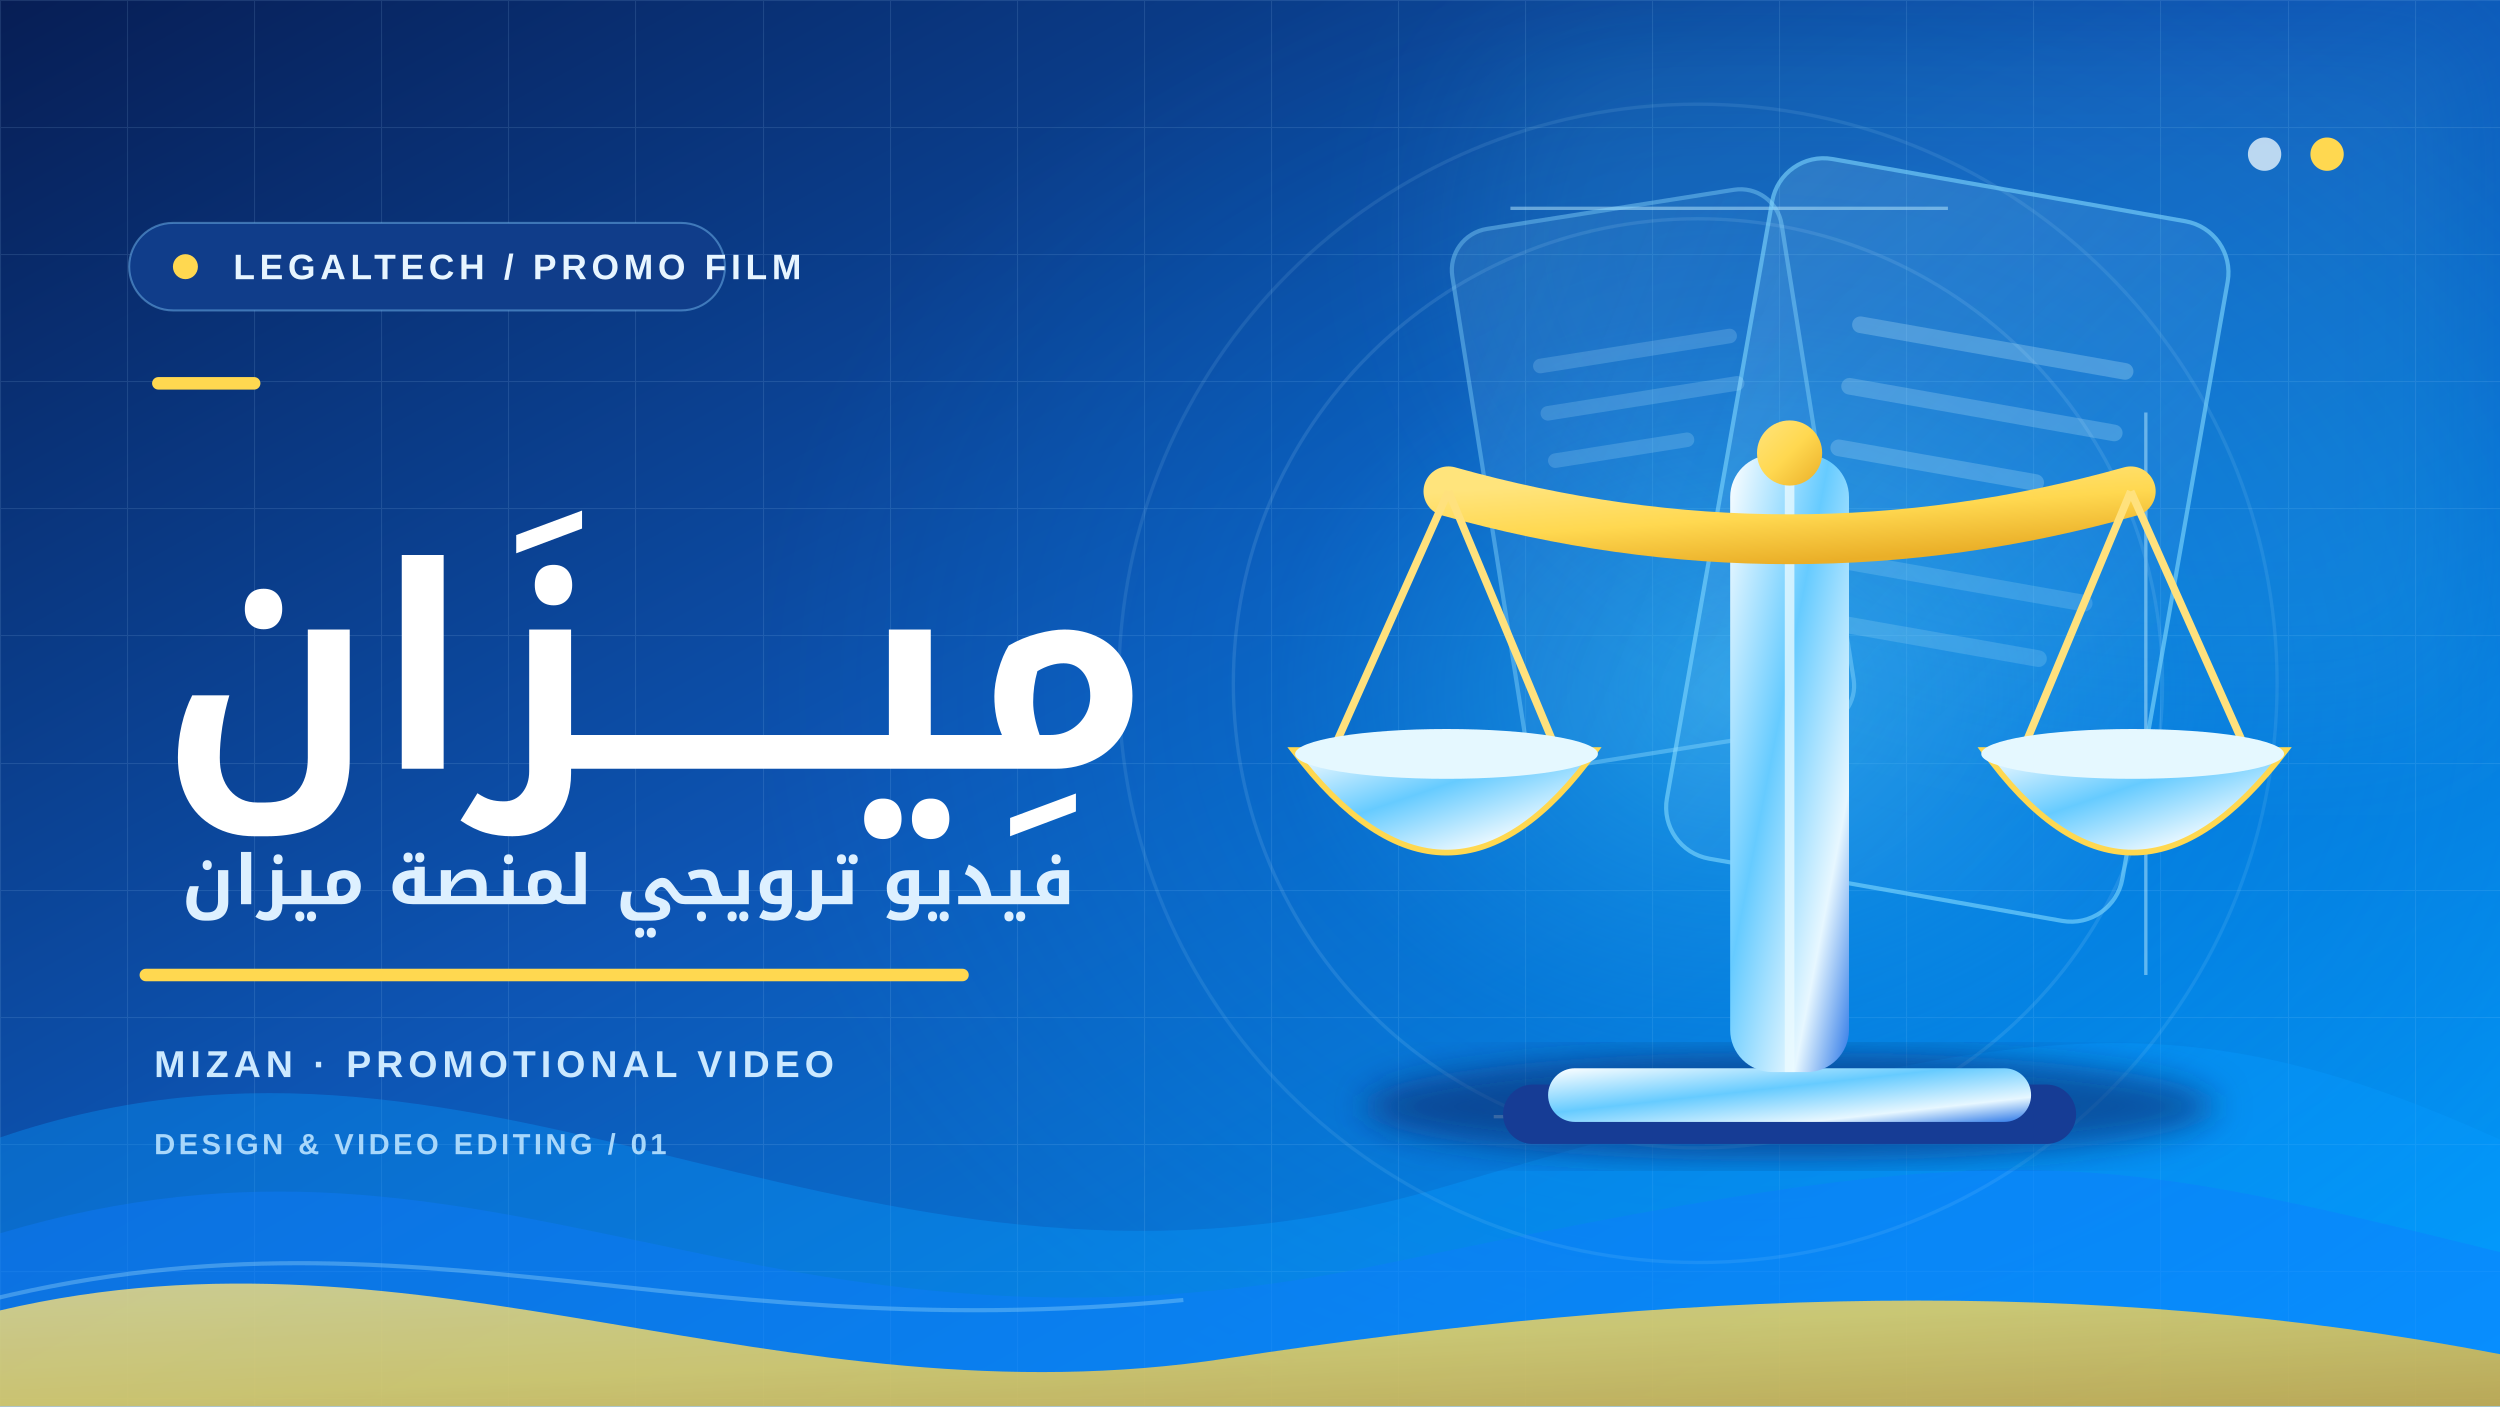
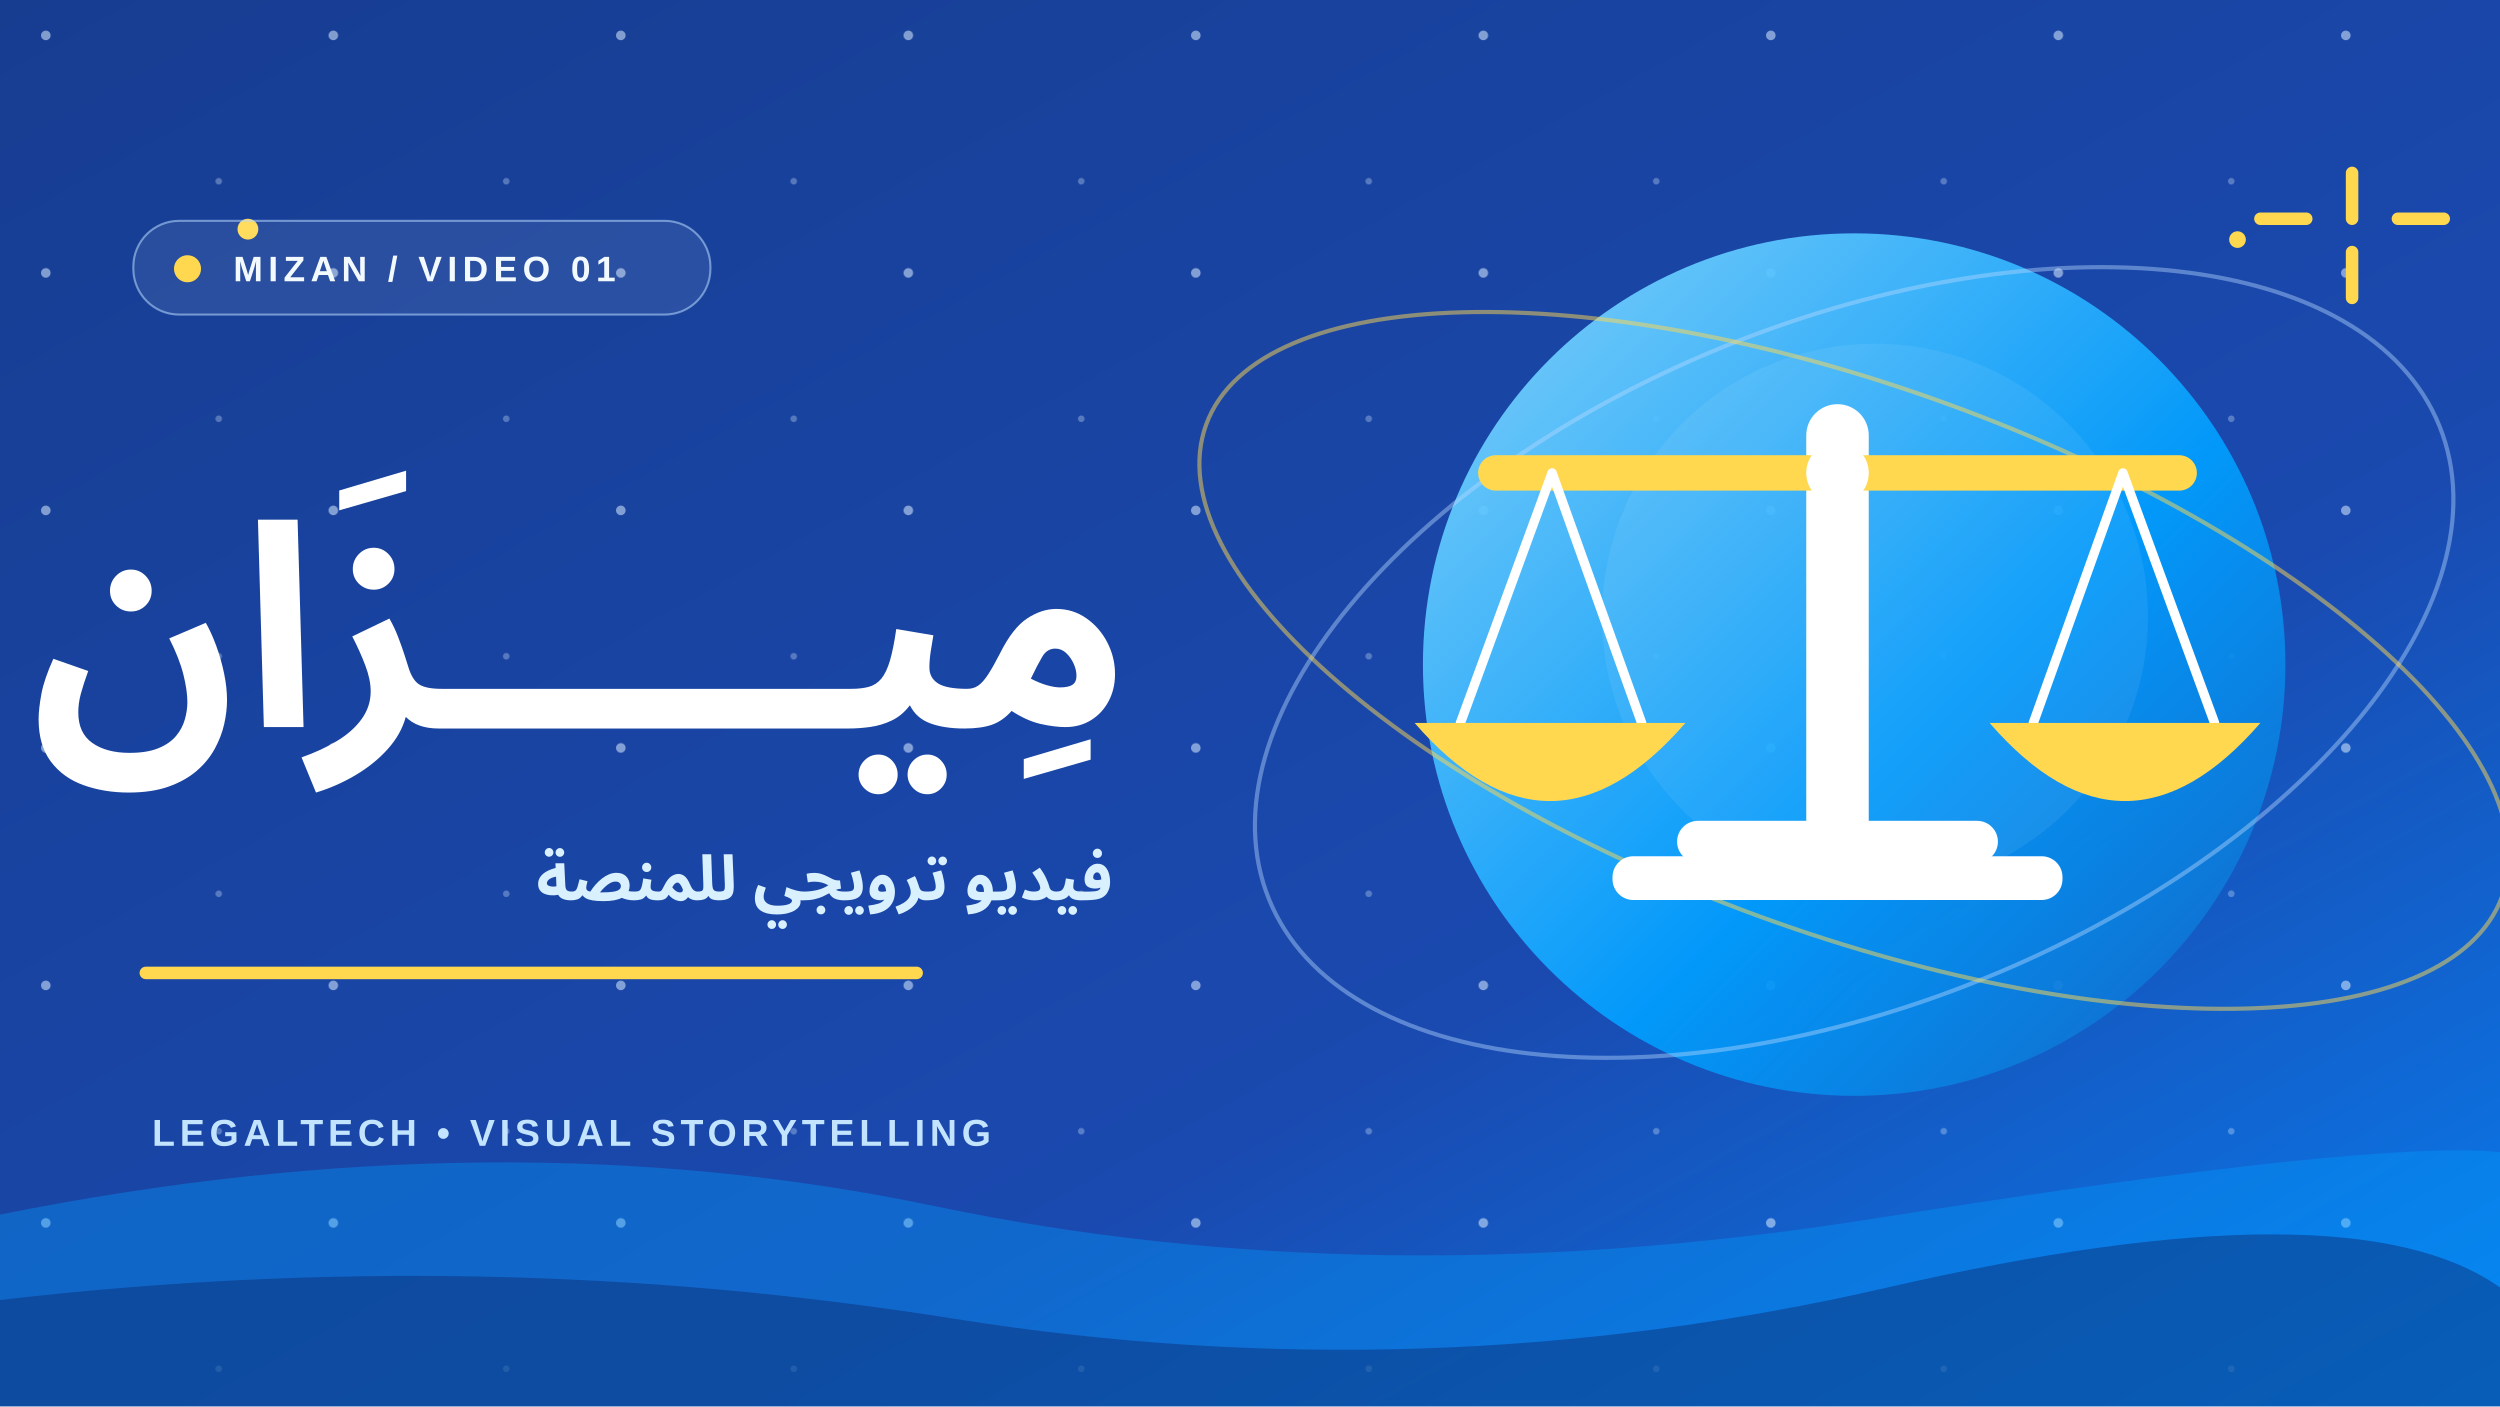
<svg xmlns="http://www.w3.org/2000/svg" viewBox="0 0 1200 675" role="img" aria-labelledby="title desc">
  <defs>
    <linearGradient id="bg" x1="0" y1="0" x2="1" y2="1">
-       <stop stop-color="#071E55" />
-       <stop offset=".46" stop-color="#0D55B4" />
-       <stop offset="1" stop-color="#009EFF" />
+       <stop stop-color="#173D91" />
+       <stop offset=".65" stop-color="#1A49AF" />
+       <stop offset="1" stop-color="#087DEE" />
    </linearGradient>
-     <radialGradient id="glow">
-       <stop stop-color="#38C9FF" stop-opacity=".55" />
-       <stop offset=".48" stop-color="#009EFF" stop-opacity=".16" />
-       <stop offset="1" stop-color="#009EFF" stop-opacity="0" />
-     </radialGradient>
-     <linearGradient id="metal" x1="0" y1="0" x2="1" y2="1">
-       <stop stop-color="#FFFFFF" />
-       <stop offset=".42" stop-color="#66CBFF" />
-       <stop offset=".77" stop-color="#E7F7FF" />
-       <stop offset="1" stop-color="#2A76E7" />
+     <linearGradient id="sphere" x1="0" y1="0" x2="1" y2="1">
+       <stop stop-color="#8DDCFF" />
+       <stop offset=".58" stop-color="#009EFF" />
+       <stop offset="1" stop-color="#1662C1" />
    </linearGradient>
-     <linearGradient id="yellow" x1="0" y1="0" x2="1" y2="1">
-       <stop stop-color="#FFE47C" />
-       <stop offset=".5" stop-color="#FFD850" />
-       <stop offset="1" stop-color="#EAAF28" />
-     </linearGradient>
-     <linearGradient id="panel" x1="0" y1="0" x2="1" y2="1">
-       <stop stop-color="#B8EFFF" stop-opacity=".25" />
-       <stop offset="1" stop-color="#64A9F9" stop-opacity=".055" />
-     </linearGradient>
-     <filter id="blur">
-       <feGaussianBlur stdDeviation="35" />
-     </filter>
-     <filter id="soft">
-       <feGaussianBlur stdDeviation="9" />
-     </filter>
-     <pattern id="grid" width="61" height="61" patternUnits="userSpaceOnUse">
-       <path d="M61 0H0V61" fill="none" stroke="#A9DBFF" stroke-width="1" opacity=".13" />
+     <pattern id="stars" width="138" height="114" patternUnits="userSpaceOnUse">
+       <circle cx="22" cy="17" r="2.3" fill="#D9EBFF" opacity=".55" />
+       <circle cx="105" cy="87" r="1.6" fill="#D9EBFF" opacity=".32" />
    </pattern>
  </defs>
  <rect width="1200" height="675" fill="url(#bg)" />
-   <rect width="1200" height="675" fill="url(#grid)" />
-   <ellipse cx="835" cy="332" rx="470" ry="383" fill="url(#glow)" />
-   <ellipse cx="1080" cy="115" rx="380" ry="230" fill="#58D9FF" opacity=".11" filter="url(#blur)" />
-   <path d="M0 546C240 464 416 651 692 570S1042 476 1200 547V675H0Z" fill="#069BFF" opacity=".35" />
-   <path d="M0 592C241 520 362 670 663 607S997 551 1200 601V675H0Z" fill="#107AFF" opacity=".4" />
-   <path d="M0 629C204 581 373 685 589 652S1003 612 1200 650V675H0Z" fill="url(#yellow)" opacity=".78" />
-   <path d="M-35 632C186 567 314 649 568 624" stroke="#B9EEFF" stroke-opacity=".3" stroke-width="2" fill="none" />
-   <g opacity=".5" fill="none" stroke="#BCEBFF" stroke-width="1.6">
-     <circle cx="815" cy="328" r="278" opacity=".2" />
-     <circle cx="815" cy="328" r="223" opacity=".24" />
-     <path d="M725 100h210m-218 436h222M1030 198v270" />
+   <rect width="1200" height="675" fill="url(#stars)" />
+   <circle cx="890" cy="319" r="207" fill="url(#sphere)" opacity=".93" />
+   <circle cx="900" cy="296" r="131" fill="#FFFFFF" opacity=".07" />
+   <ellipse cx="890" cy="318" rx="303" ry="164" transform="rotate(-22 890 318)" fill="none" stroke="#B5D9FF" stroke-opacity=".43" stroke-width="2" />
+   <ellipse cx="890" cy="317" rx="331" ry="131" transform="rotate(20 890 317)" fill="none" stroke="#FFD850" stroke-opacity=".5" stroke-width="2" />
+   <g fill="#FFD850">
+     <path d="M1129 105v-22m0 60v-22m-22-16h-22m88 0h-22" stroke="#FFD850" stroke-width="6" stroke-linecap="round" />
+     <circle cx="1074" cy="115" r="4" />
+     <circle cx="119" cy="110" r="5" />
  </g>
-   <g transform="translate(855 72) rotate(10)" opacity=".62">
-     <rect x="0" y="0" width="222" height="341" rx="25" fill="url(#panel)" stroke="#7FD9FF" stroke-width="2" />
-     <rect x="48" y="72" width="137" height="8" rx="4" fill="#CCF3FF" opacity=".43" />
-     <rect x="48" y="102" width="137" height="8" rx="4" fill="#CCF3FF" opacity=".38" />
-     <rect x="48" y="132" width="104" height="8" rx="4" fill="#CCF3FF" opacity=".38" />
-     <rect x="48" y="185" width="137" height="8" rx="4" fill="#CCF3FF" opacity=".28" />
-     <rect x="48" y="215" width="120" height="8" rx="4" fill="#CCF3FF" opacity=".28" />
+   <g transform="translate(882 313)">
+     <rect x="-15" y="-119" width="30" height="238" rx="15" fill="#FFFFFF" />
+     <rect x="-108" y="98" width="216" height="21" rx="10" fill="#FFFFFF" />
+     <rect x="-77" y="81" width="154" height="20" rx="10" fill="#FFFFFF" />
+     <path d="M-164-86H164" stroke="#FFD850" stroke-width="17" stroke-linecap="round" />
+     <circle cx="0" cy="-86" r="15" fill="#FFFFFF" />
+     <path d="M-137-86L-181 34M-137-86L-94 34M137-86L94 34M137-86L181 34" fill="none" stroke="#FFFFFF" stroke-width="4.5" stroke-linecap="round" />
+     <path d="M-203 34Q-138 109-73 34ZM73 34Q138 109 203 34Z" fill="#FFD850" />
  </g>
-   <g transform="translate(694 113) rotate(-9)" opacity=".43">
-     <rect x="0" y="0" width="160" height="261" rx="20" fill="url(#panel)" stroke="#8CDAFF" stroke-width="2" />
-     <path d="M35 69h92M35 92h92M35 115h64" stroke="#BCEAFF" stroke-width="7" stroke-linecap="round" opacity=".5" />
-   </g>
-   <g transform="translate(859 349) scale(.92)">
-     <ellipse cx="0" cy="198" rx="222" ry="28" fill="#091A5B" opacity=".52" filter="url(#soft)" />
-     <path d="M-134 202H134" stroke="#163C95" stroke-width="31" stroke-linecap="round" />
-     <rect x="-126" y="178" width="252" height="28" rx="14" fill="url(#metal)" />
-     <rect x="-31" y="-142" width="62" height="322" rx="22" fill="url(#metal)" />
-     <path d="M0-139v319" stroke="#ECFAFF" stroke-width="5" stroke-opacity=".75" />
-     <path d="M-178-123Q0-73 178-123" stroke="url(#yellow)" stroke-width="26" fill="none" stroke-linecap="round" />
-     <path d="M-178-123L-240 16M-178-123L-120 16M178-123L120 16M178-123L240 16" stroke="#FFE17D" stroke-width="4" fill="none" />
-     <g fill="url(#metal)" stroke="#FFD850" stroke-width="3">
-       <path d="M-259 12Q-178 119-101 12Z" />
-       <path d="M101 12Q178 119 259 12Z" />
-     </g>
-     <ellipse cx="-179" cy="14" rx="79" ry="13" fill="#E5F8FF" />
-     <ellipse cx="179" cy="14" rx="79" ry="13" fill="#E5F8FF" />
-     <circle cx="0" cy="-143" r="17" fill="url(#yellow)" />
-   </g>
-   <rect x="62" y="107" width="286" height="42" rx="21" fill="#103D8A" stroke="#7ABFF5" stroke-opacity=".47" />
-   <circle cx="89" cy="128" r="6" fill="#FFD850" />
-   <text x="112" y="134" fill="#E7F5FF" font-family="Arial,sans-serif" font-size="17" font-weight="700" letter-spacing="2.25">LEGALTECH  /  PROMO FILM</text>
-   <path d="M76 184H122" stroke="#FFD850" stroke-width="6" stroke-linecap="round" />
-   <text x="551" y="369" text-anchor="start" direction="rtl" unicode-bidi="plaintext" textLength="456" lengthAdjust="spacingAndGlyphs" fill="#FFFFFF" font-family="Cairo,Noto Kufi Arabic,Noto Sans Arabic,Tahoma,Arial,sans-serif" font-size="135" font-weight="900">مِيـــــزَان</text>
-   <text x="516" y="434" text-anchor="start" direction="rtl" unicode-bidi="plaintext" fill="#DDF0FF" font-family="Cairo,Noto Kufi Arabic,Noto Sans Arabic,Tahoma,Arial,sans-serif" font-size="33" font-weight="700">فيديو ترويجي لمنصة ميزان</text>
-   <path d="M70 468H462" stroke="#FFD850" stroke-width="6" stroke-linecap="round" />
-   <text x="74" y="517" fill="#CCE9FF" font-family="Arial,sans-serif" font-size="18" font-weight="700" letter-spacing="2.4">MIZAN  ·  PROMOTIONAL VIDEO</text>
-   <text x="74" y="554" fill="#A8D7FB" font-family="Arial,sans-serif" font-size="14" font-weight="700" letter-spacing="1.65">DESIGN &amp; VIDEO EDITING / 01</text>
-   <circle cx="1117" cy="74" r="8" fill="#FFD850" />
-   <circle cx="1087" cy="74" r="8" fill="#EFFAFF" opacity=".76" />
+   <path d="M0 583Q239 535 449 579T899 585T1200 553V675H0Z" fill="#009EFF" opacity=".36" />
+   <path d="M0 624Q232 597 458 633T906 618T1200 618V675H0Z" fill="#0B2D76" opacity=".48" />
+   <rect x="64" y="106" width="277" height="45" rx="22" fill="#FFFFFF" fill-opacity=".08" stroke="#B7DAFF" stroke-opacity=".55" />
+   <circle cx="90" cy="129" r="6.5" fill="#FFD850" />
+   <text x="112" y="135" font-family="Arial,sans-serif" font-weight="700" font-size="17" letter-spacing="2.6" fill="#F3FAFF">MIZAN  /  VIDEO 01</text>
+   <text x="542" y="349" text-anchor="start" direction="rtl" unicode-bidi="plaintext" textLength="469" lengthAdjust="spacingAndGlyphs" font-family="Cairo,Noto Sans Arabic,Arial,sans-serif" font-size="136" font-weight="900" fill="#FFFFFF">مِيـــــزَان</text>
+   <text x="534" y="432" text-anchor="start" direction="rtl" unicode-bidi="plaintext" font-family="Cairo,Noto Sans Arabic,Arial,sans-serif" font-size="30" font-weight="700" fill="#D9F0FF">فيديو ترويجي للمنصة</text>
+   <path d="M70 467H440" stroke="#FFD850" stroke-width="6" stroke-linecap="round" />
+   <text x="73" y="550" font-family="Arial,sans-serif" font-size="18" font-weight="700" letter-spacing="2.3" fill="#C3E4FF">LEGALTECH  •  VISUAL STORYTELLING</text>
</svg>
